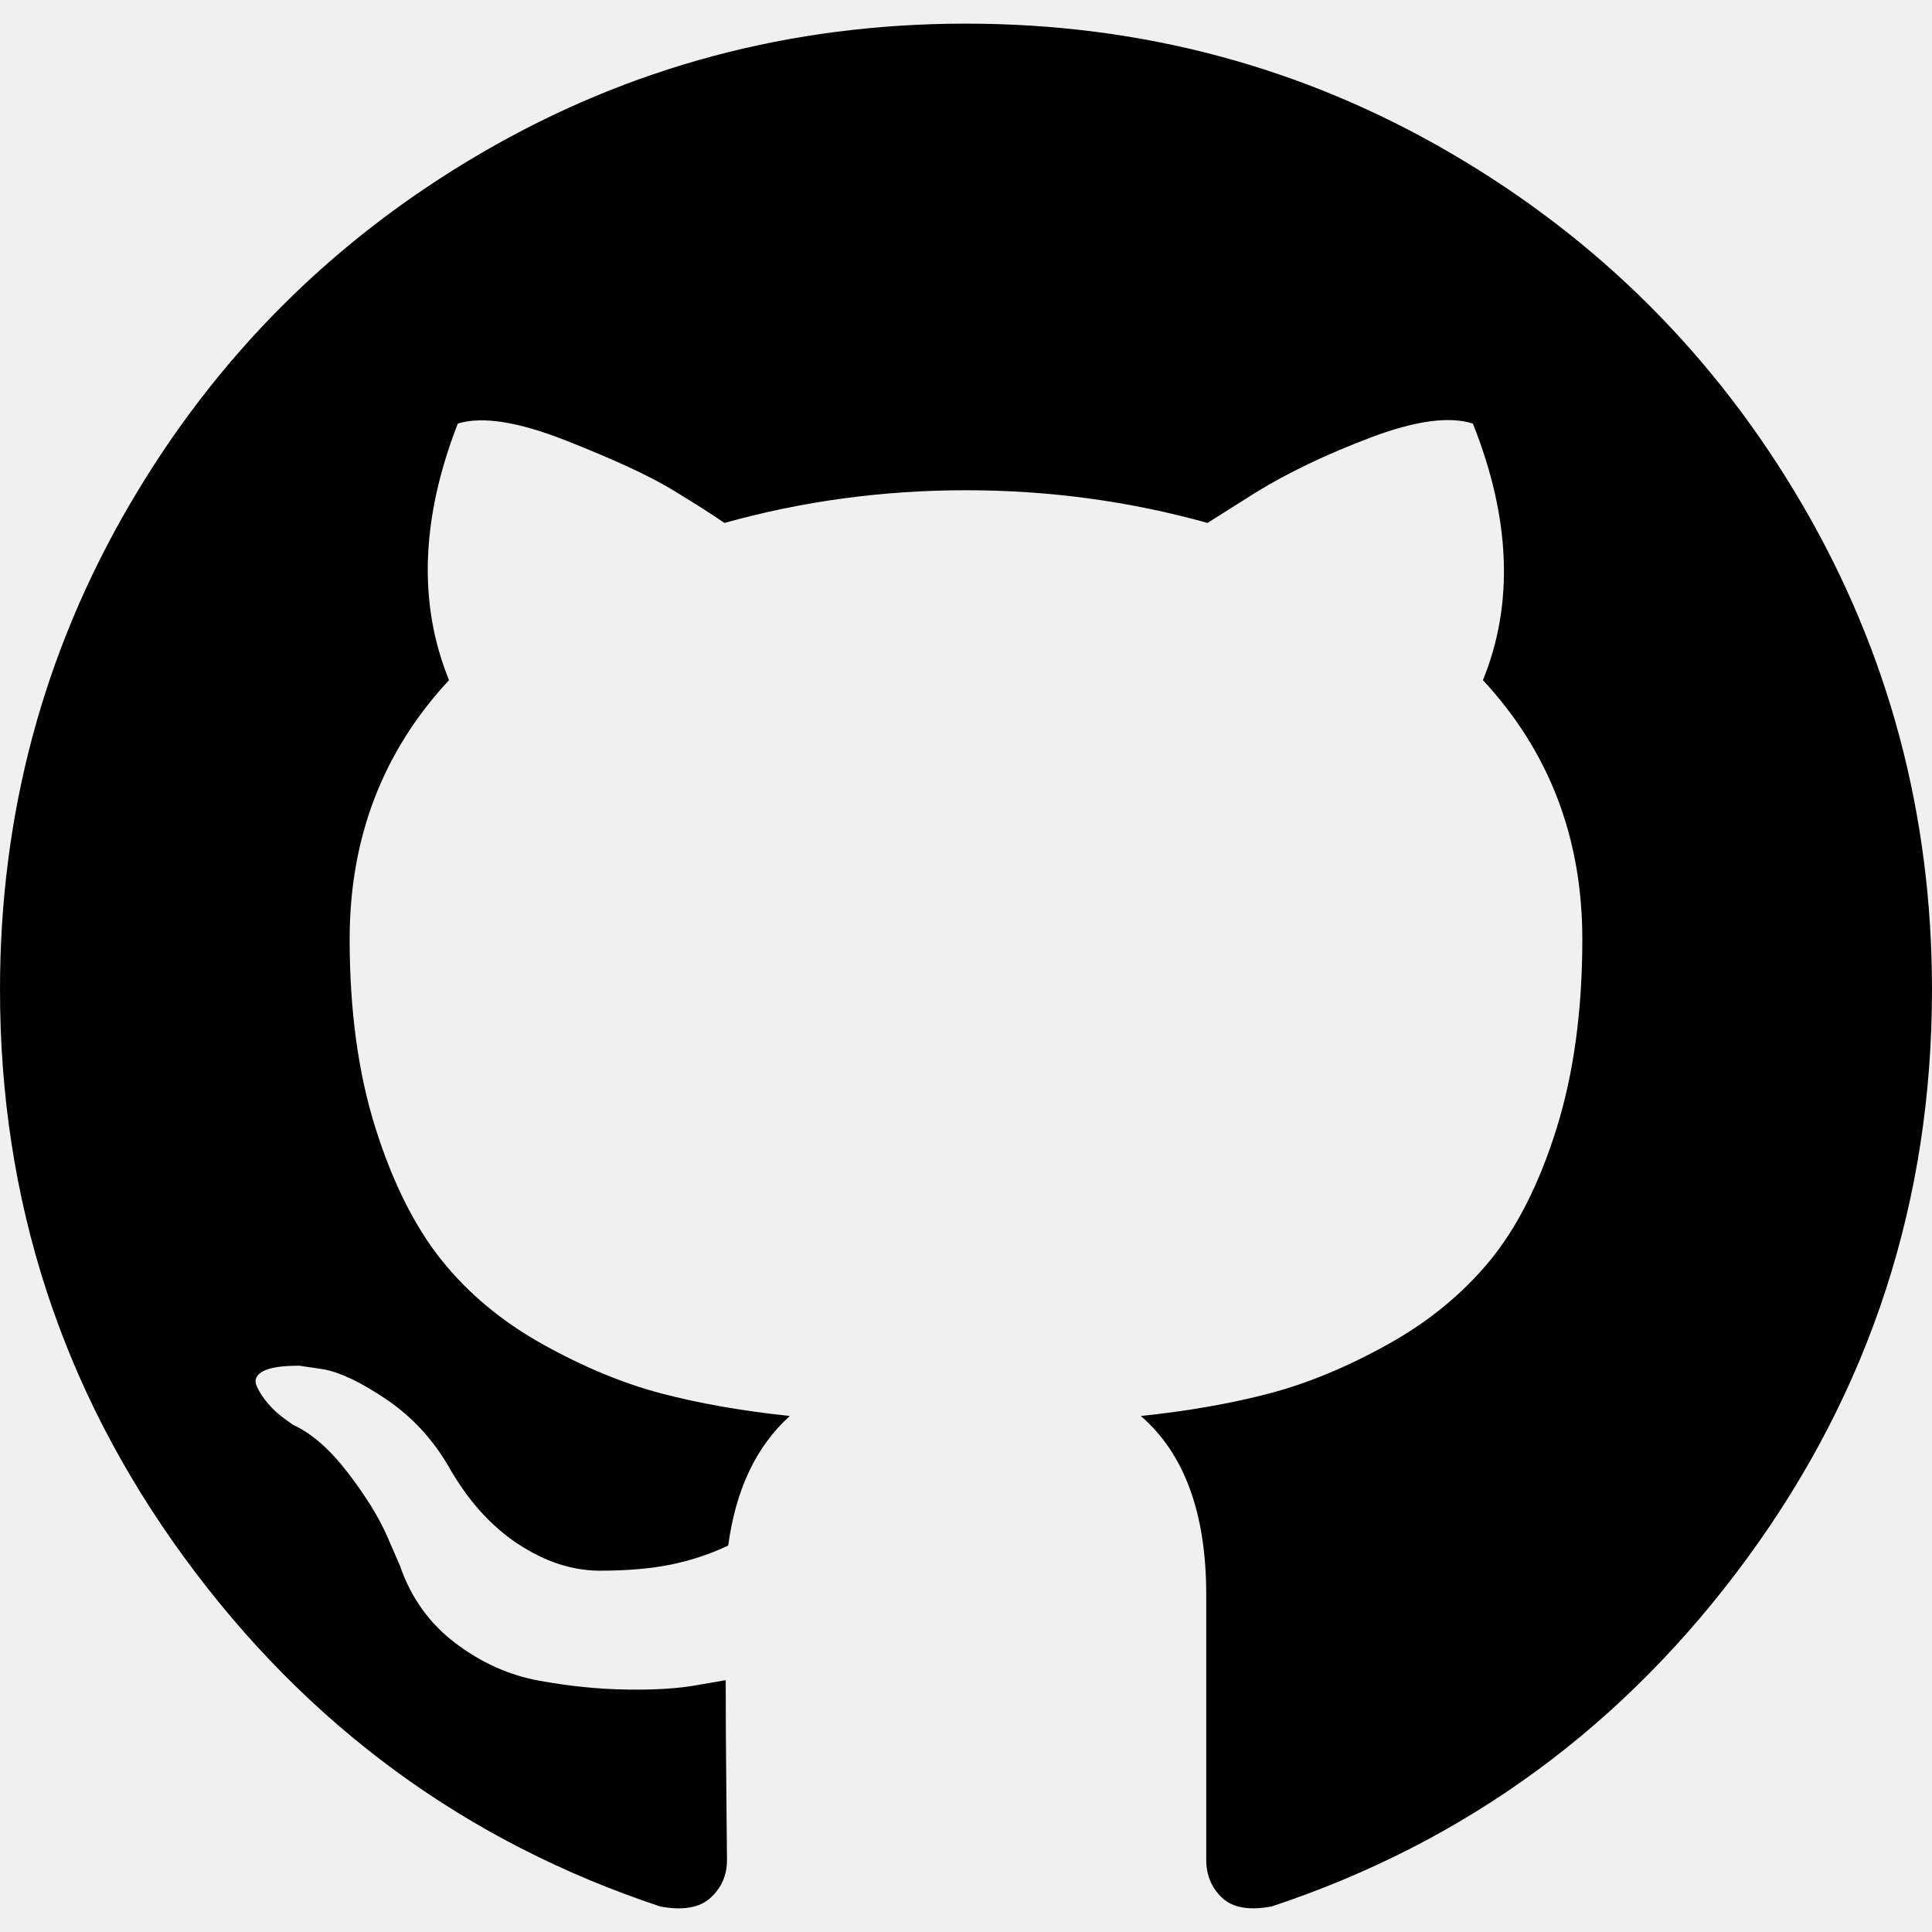
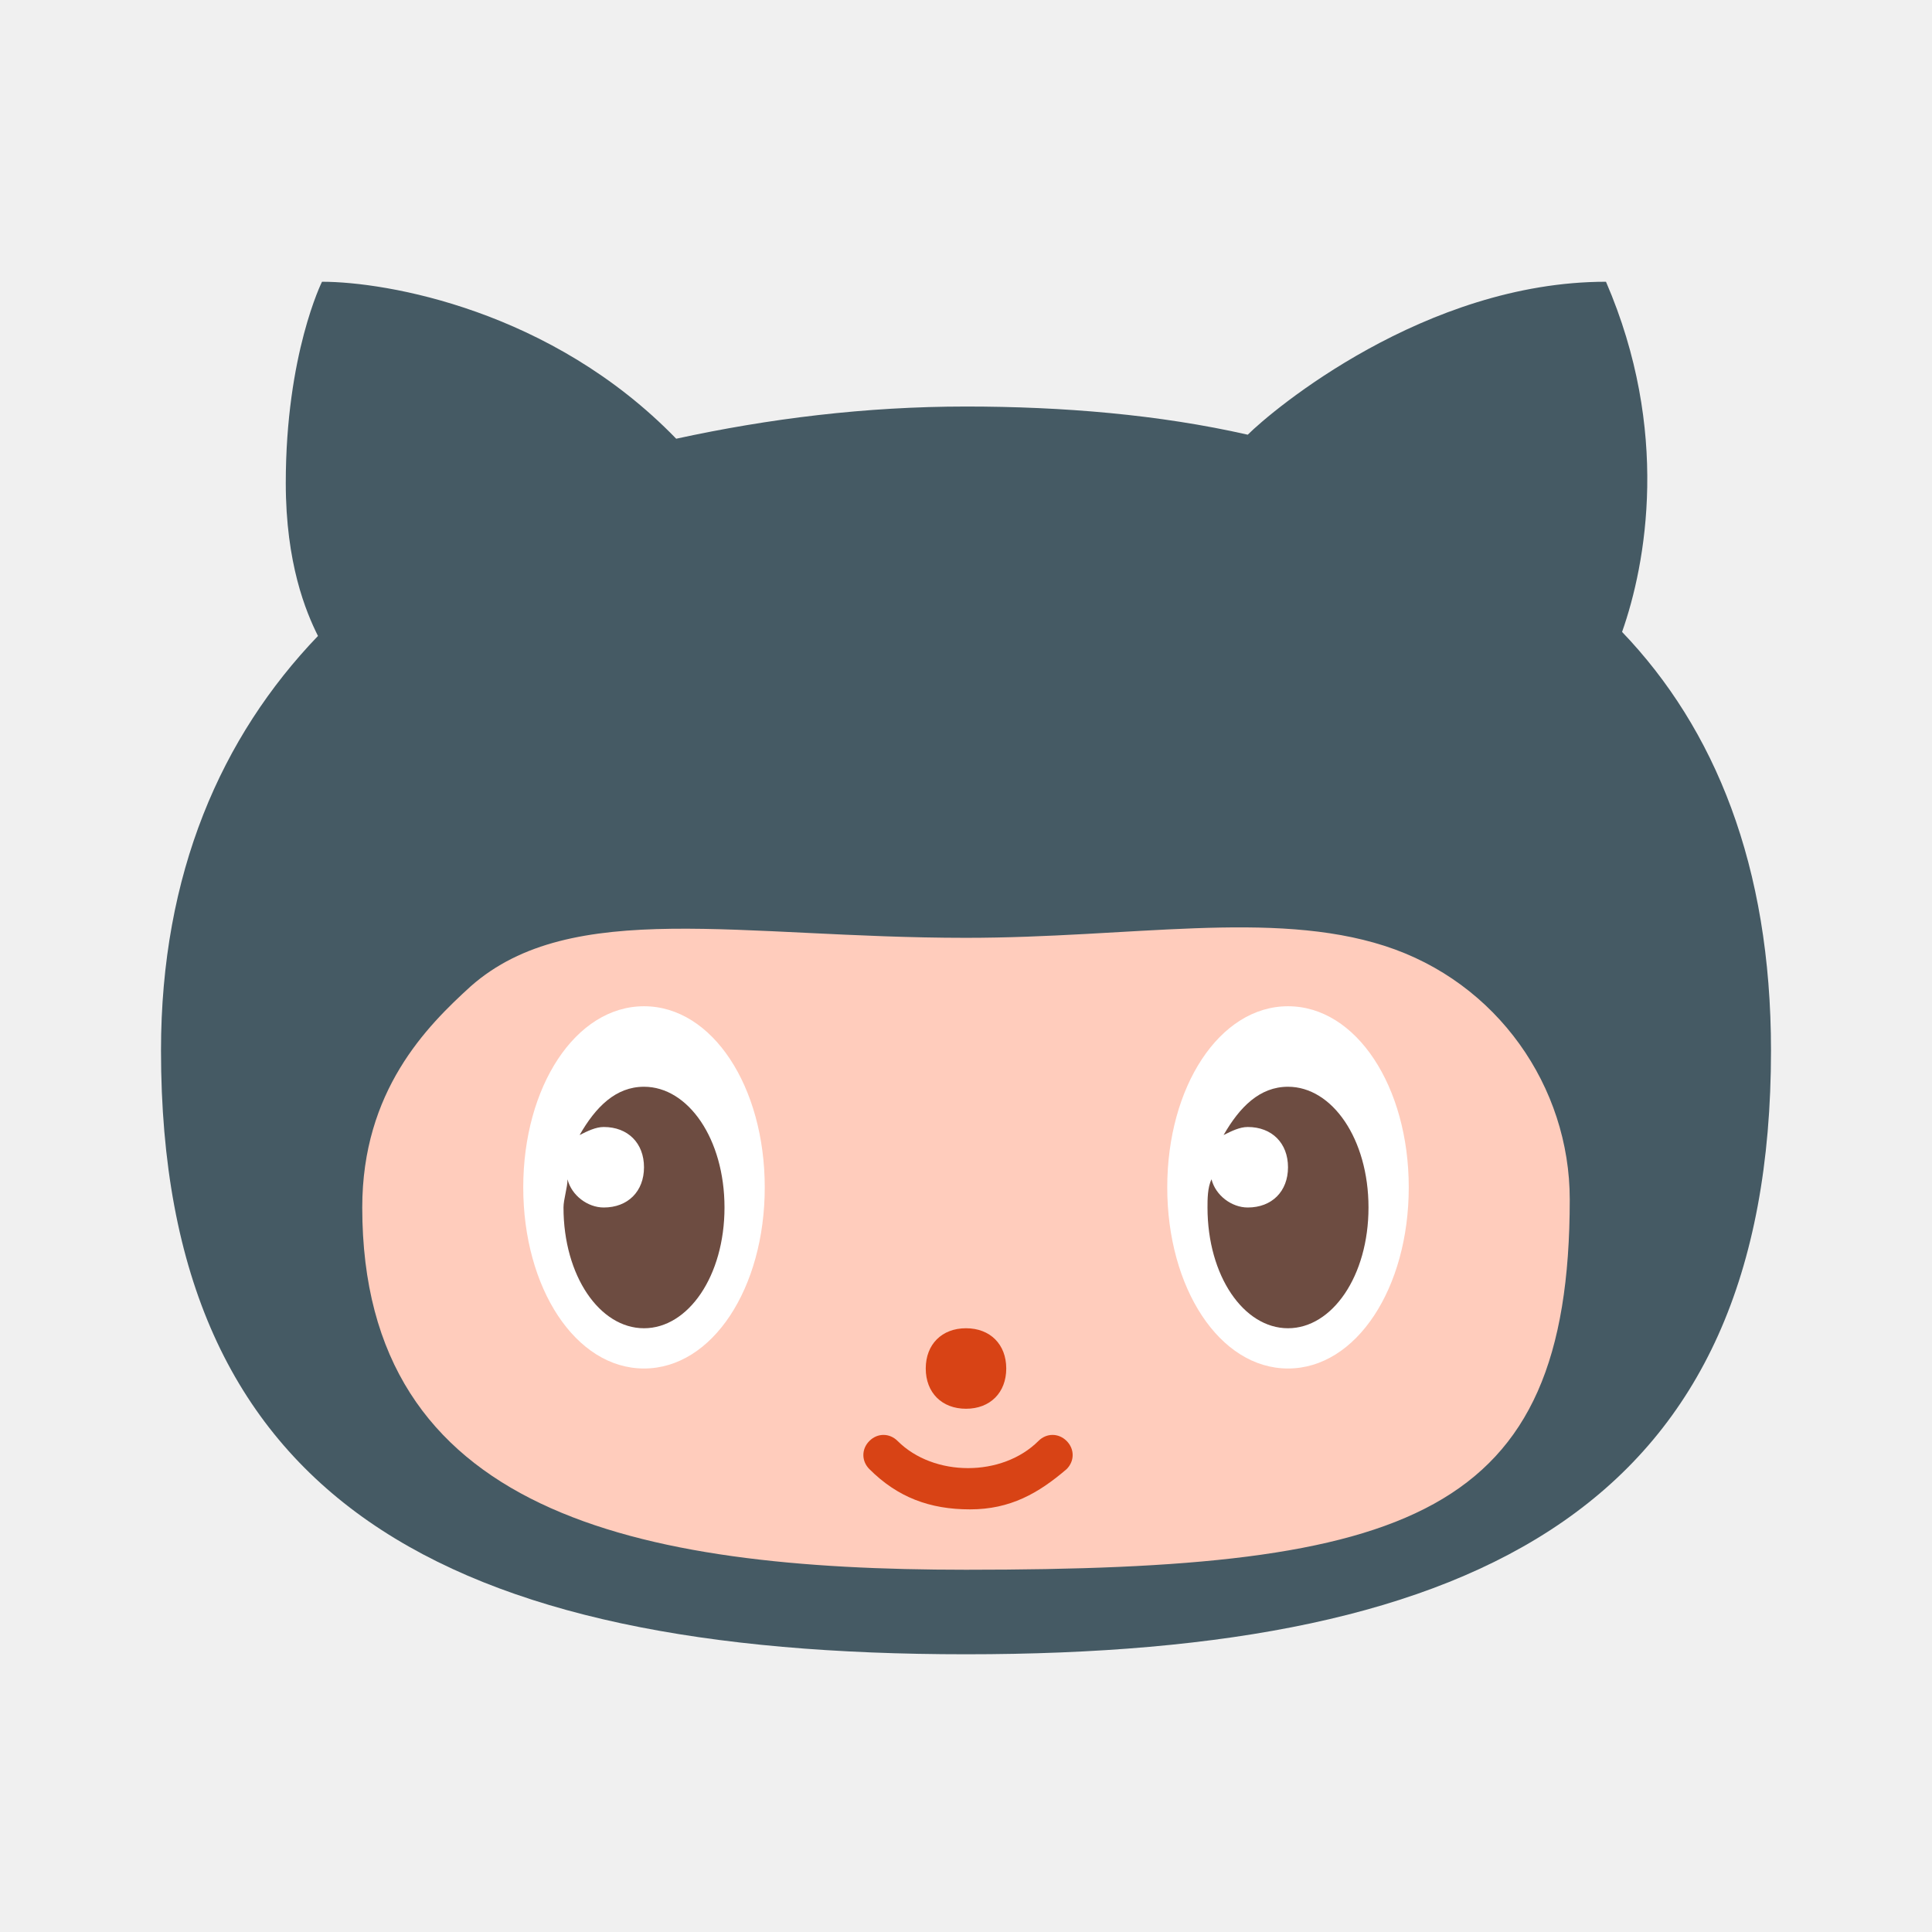
- <svg xmlns="http://www.w3.org/2000/svg" version="1.1" id="Capa_1" x="0px" y="0px" width="438.549px" height="438.549px" viewBox="0 0 438.549 438.549" style="enable-background:new 0 0 438.549 438.549;" xml:space="preserve">
-   <g>
-     <path d="M409.132,114.573c-19.608-33.596-46.205-60.194-79.798-79.8C295.736,15.166,259.057,5.365,219.271,5.365   c-39.781,0-76.472,9.804-110.063,29.408c-33.596,19.605-60.192,46.204-79.8,79.8C9.803,148.168,0,184.854,0,224.63   c0,47.78,13.94,90.745,41.827,128.906c27.884,38.164,63.906,64.572,108.063,79.227c5.14,0.954,8.945,0.283,11.419-1.996   c2.475-2.282,3.711-5.14,3.711-8.562c0-0.571-0.049-5.708-0.144-15.417c-0.098-9.709-0.144-18.179-0.144-25.406l-6.567,1.136   c-4.187,0.767-9.469,1.092-15.846,1c-6.374-0.089-12.991-0.757-19.842-1.999c-6.854-1.231-13.229-4.086-19.13-8.559   c-5.898-4.473-10.085-10.328-12.56-17.556l-2.855-6.57c-1.903-4.374-4.899-9.233-8.992-14.559   c-4.093-5.331-8.232-8.945-12.419-10.848l-1.999-1.431c-1.332-0.951-2.568-2.098-3.711-3.429c-1.142-1.331-1.997-2.663-2.568-3.997   c-0.572-1.335-0.098-2.43,1.427-3.289c1.525-0.859,4.281-1.276,8.28-1.276l5.708,0.853c3.807,0.763,8.516,3.042,14.133,6.851   c5.614,3.806,10.229,8.754,13.846,14.842c4.38,7.806,9.657,13.754,15.846,17.847c6.184,4.093,12.419,6.136,18.699,6.136   c6.28,0,11.704-0.476,16.274-1.423c4.565-0.952,8.848-2.383,12.847-4.285c1.713-12.758,6.377-22.559,13.988-29.41   c-10.848-1.14-20.601-2.857-29.264-5.14c-8.658-2.286-17.605-5.996-26.835-11.14c-9.235-5.137-16.896-11.516-22.985-19.126   c-6.09-7.614-11.088-17.61-14.987-29.979c-3.901-12.374-5.852-26.648-5.852-42.826c0-23.035,7.52-42.637,22.557-58.817   c-7.044-17.318-6.379-36.732,1.997-58.24c5.52-1.715,13.706-0.428,24.554,3.853c10.85,4.283,18.794,7.952,23.84,10.994   c5.046,3.041,9.089,5.618,12.135,7.708c17.705-4.947,35.976-7.421,54.818-7.421s37.117,2.474,54.823,7.421l10.849-6.849   c7.419-4.57,16.18-8.758,26.262-12.565c10.088-3.805,17.802-4.853,23.134-3.138c8.562,21.509,9.325,40.922,2.279,58.24   c15.036,16.18,22.559,35.787,22.559,58.817c0,16.178-1.958,30.497-5.853,42.966c-3.9,12.471-8.941,22.457-15.125,29.979   c-6.191,7.521-13.901,13.85-23.131,18.986c-9.232,5.14-18.182,8.85-26.84,11.136c-8.662,2.286-18.415,4.004-29.263,5.146   c9.894,8.562,14.842,22.077,14.842,40.539v60.237c0,3.422,1.19,6.279,3.572,8.562c2.379,2.279,6.136,2.95,11.276,1.995   c44.163-14.653,80.185-41.062,108.068-79.226c27.88-38.161,41.825-81.126,41.825-128.906   C438.536,184.851,428.728,148.168,409.132,114.573z" />
-   </g>
-   <g>
- </g>
-   <g>
- </g>
-   <g>
- </g>
-   <g>
- </g>
-   <g>
- </g>
-   <g>
- </g>
-   <g>
- </g>
-   <g>
- </g>
-   <g>
- </g>
-   <g>
- </g>
-   <g>
- </g>
-   <g>
- </g>
-   <g>
- </g>
-   <g>
- </g>
-   <g>
- </g>
+ <svg xmlns="http://www.w3.org/2000/svg" viewBox="0 0 48 48" width="48px" height="48px">
+   <path fill="#455A64" d="M40.3,15.7c0.6-1.7,1.2-5-0.4-8.7c-4.5,0-8.3,3.2-8.9,3.8c-2.2-0.5-4.6-0.7-7-0.7c-2.5,0-4.9,0.3-7.2,0.8C13.7,7.7,9.6,7,8,7c0,0-0.9,1.8-0.9,5c0,2,0.5,3.2,0.8,3.8C5.5,18.3,4,21.7,4,26.1c0,11.2,7.1,15,20,15s20-3.8,20-15C44,21.5,42.6,18.1,40.3,15.7z" />
+   <path fill="#FFCCBC" d="M24,39c-8.2,0-15-1.4-15-9c0-2.9,1.6-4.5,2.7-5.5c2.5-2.2,6.7-1.2,12.3-1.2c4.1,0,7.6-0.7,10.4,0.2c2.8,0.9,4.6,3.5,4.6,6.3C39,37.7,35,39,24,39z" />
+   <path fill="#D84315" d="M25,34c0,0.6-0.4,1-1,1s-1-0.4-1-1s0.4-1,1-1S25,33.4,25,34z M26.5,36.5c0.2-0.2,0.2-0.5,0-0.7s-0.5-0.2-0.7,0c-0.9,0.9-2.6,0.9-3.5,0c-0.2-0.2-0.5-0.2-0.7,0s-0.2,0.5,0,0.7c0.7,0.7,1.5,1,2.5,1S25.8,37.1,26.5,36.5z" />
+   <path fill="#FFF" d="M19,29.5c0,2.5-1.3,4.5-3,4.5s-3-2-3-4.5s1.3-4.5,3-4.5S19,27,19,29.5z M32,25c-1.7,0-3,2-3,4.5s1.3,4.5,3,4.5c1.7,0,3-2,3-4.5S33.7,25,32,25z" />
+   <path fill="#6D4C41" d="M34,30c0,1.7-0.9,3-2,3s-2-1.3-2-3c0-0.2,0-0.5,0.1-0.7c0.1,0.4,0.5,0.7,0.9,0.7c0.6,0,1-0.4,1-1c0-0.6-0.4-1-1-1c-0.2,0-0.4,0.1-0.6,0.2c0.4-0.7,0.9-1.2,1.6-1.2C33.1,27,34,28.3,34,30z M16,27c-0.7,0-1.2,0.5-1.6,1.2c0.2-0.1,0.4-0.2,0.6-0.2c0.6,0,1,0.4,1,1c0,0.6-0.4,1-1,1c-0.4,0-0.8-0.3-0.9-0.7c0,0.2-0.1,0.5-0.1,0.7c0,1.7,0.9,3,2,3s2-1.3,2-3S17.1,27,16,27z" />
</svg>
